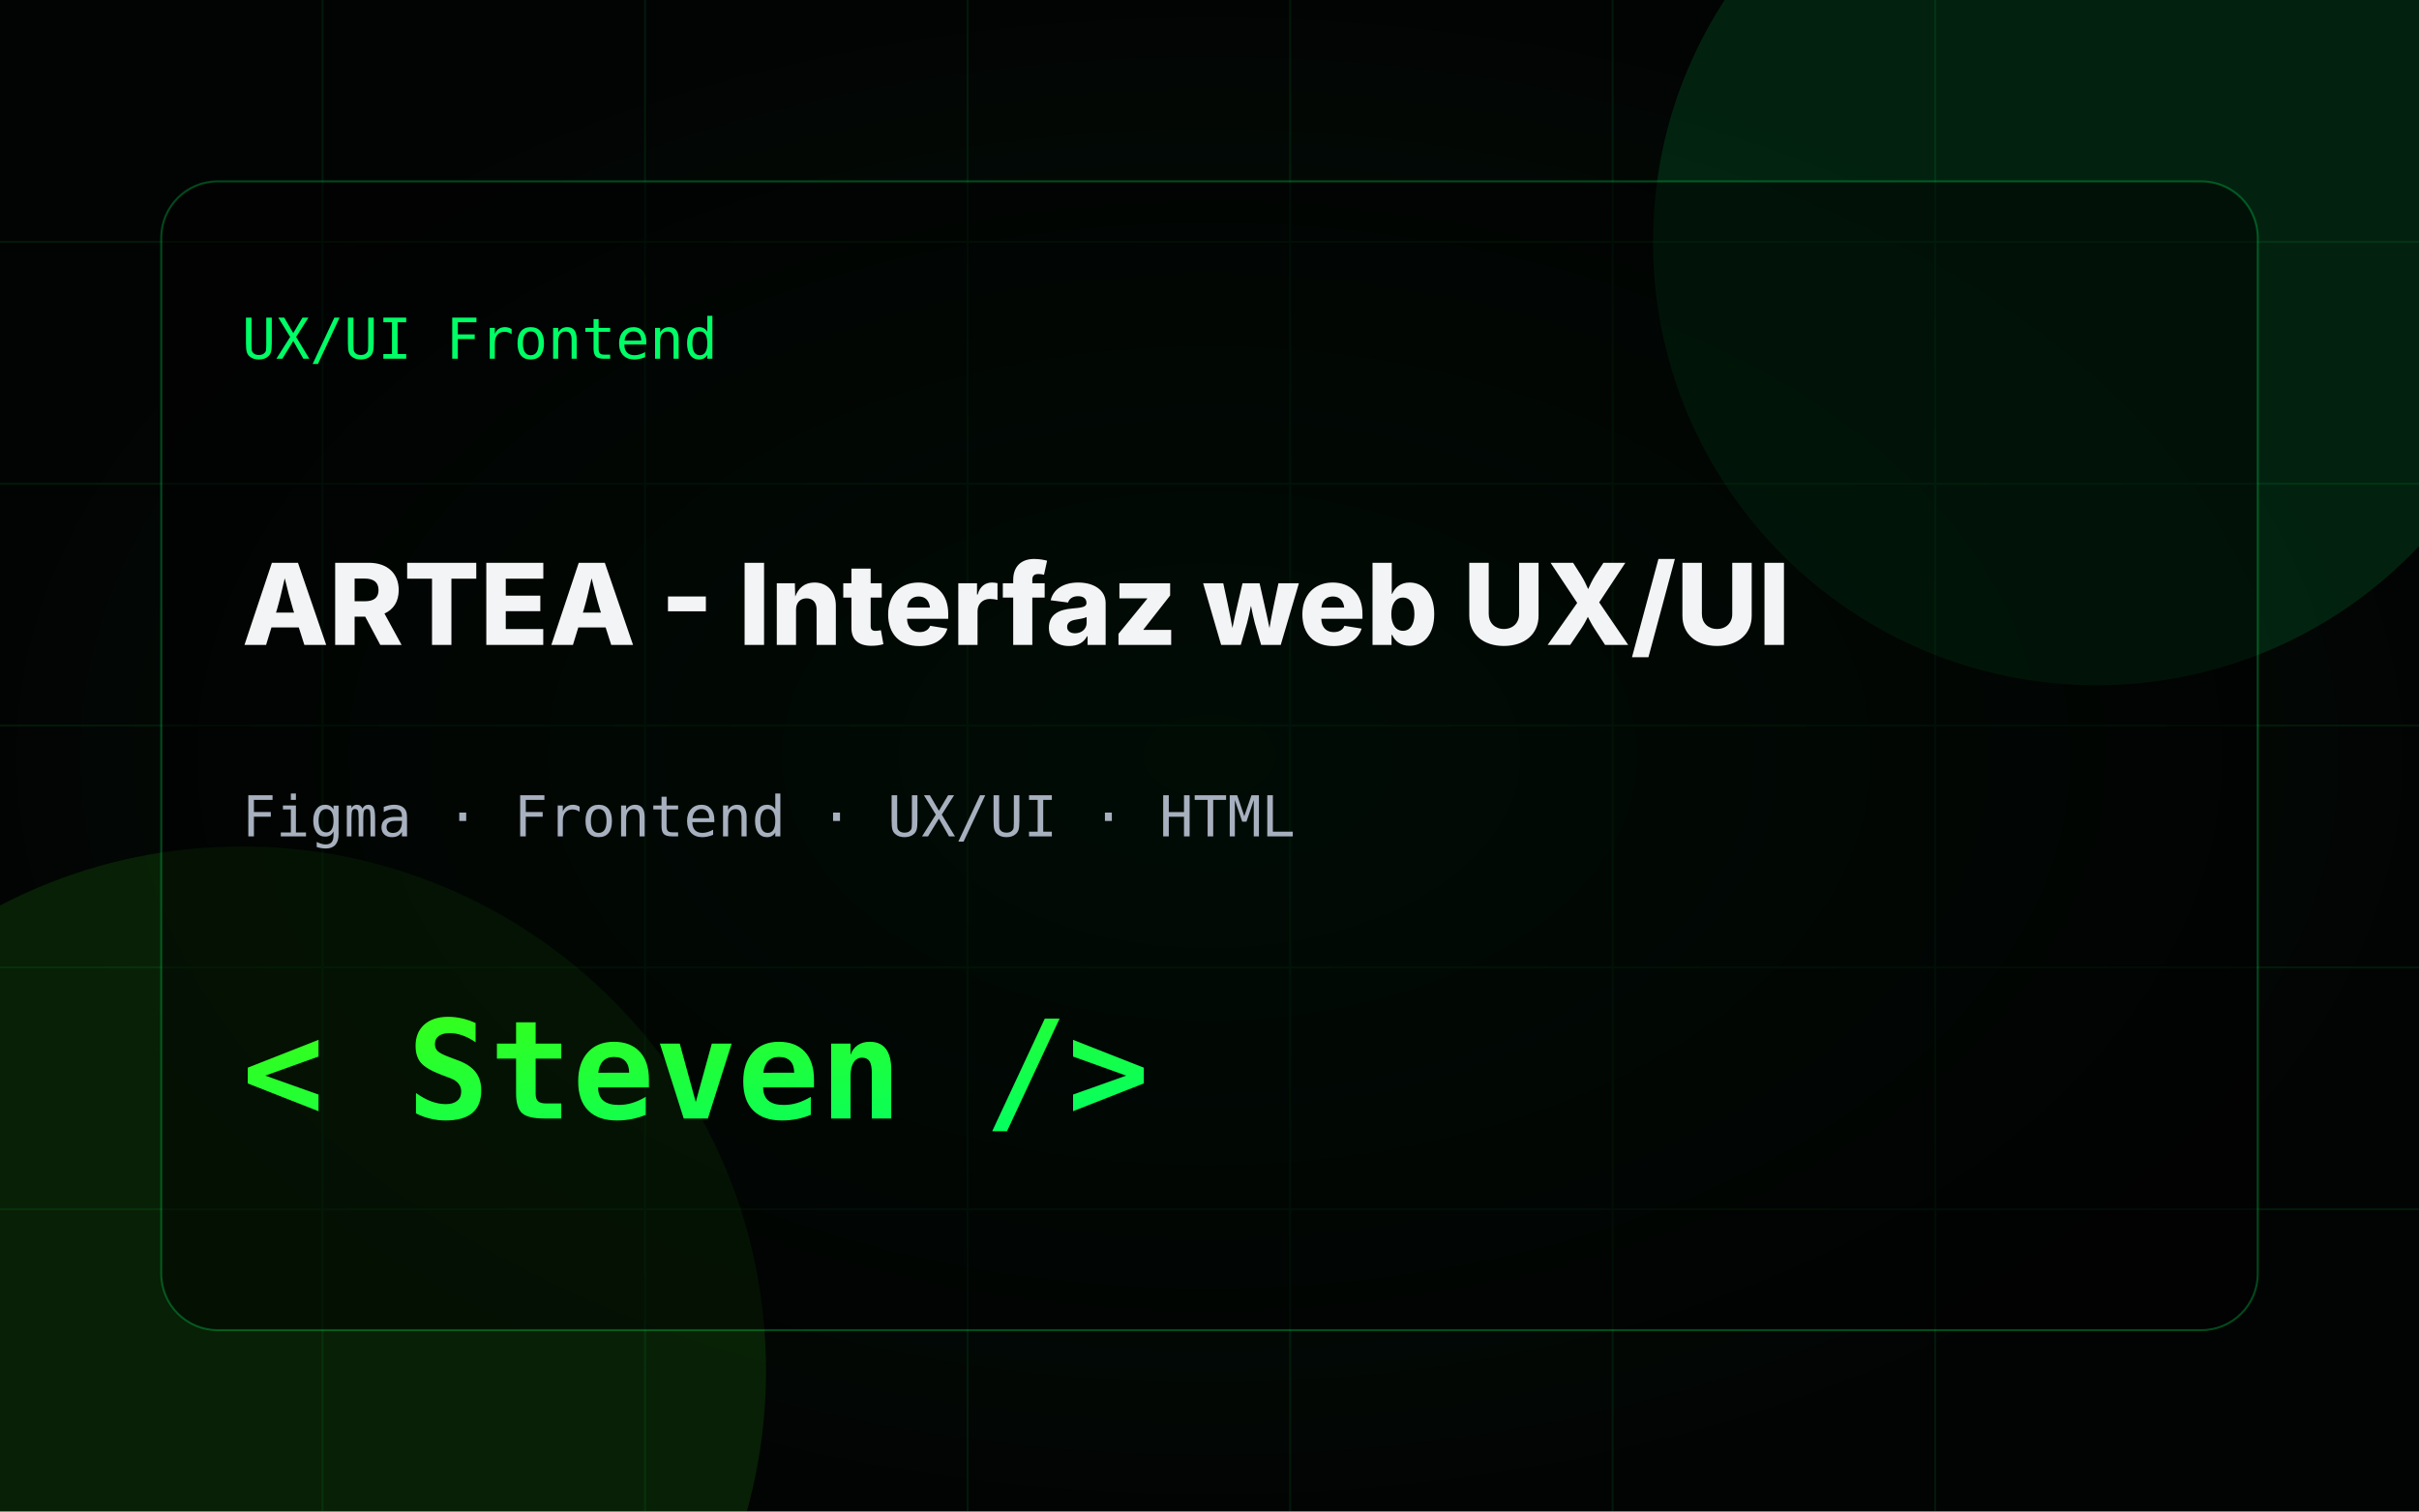
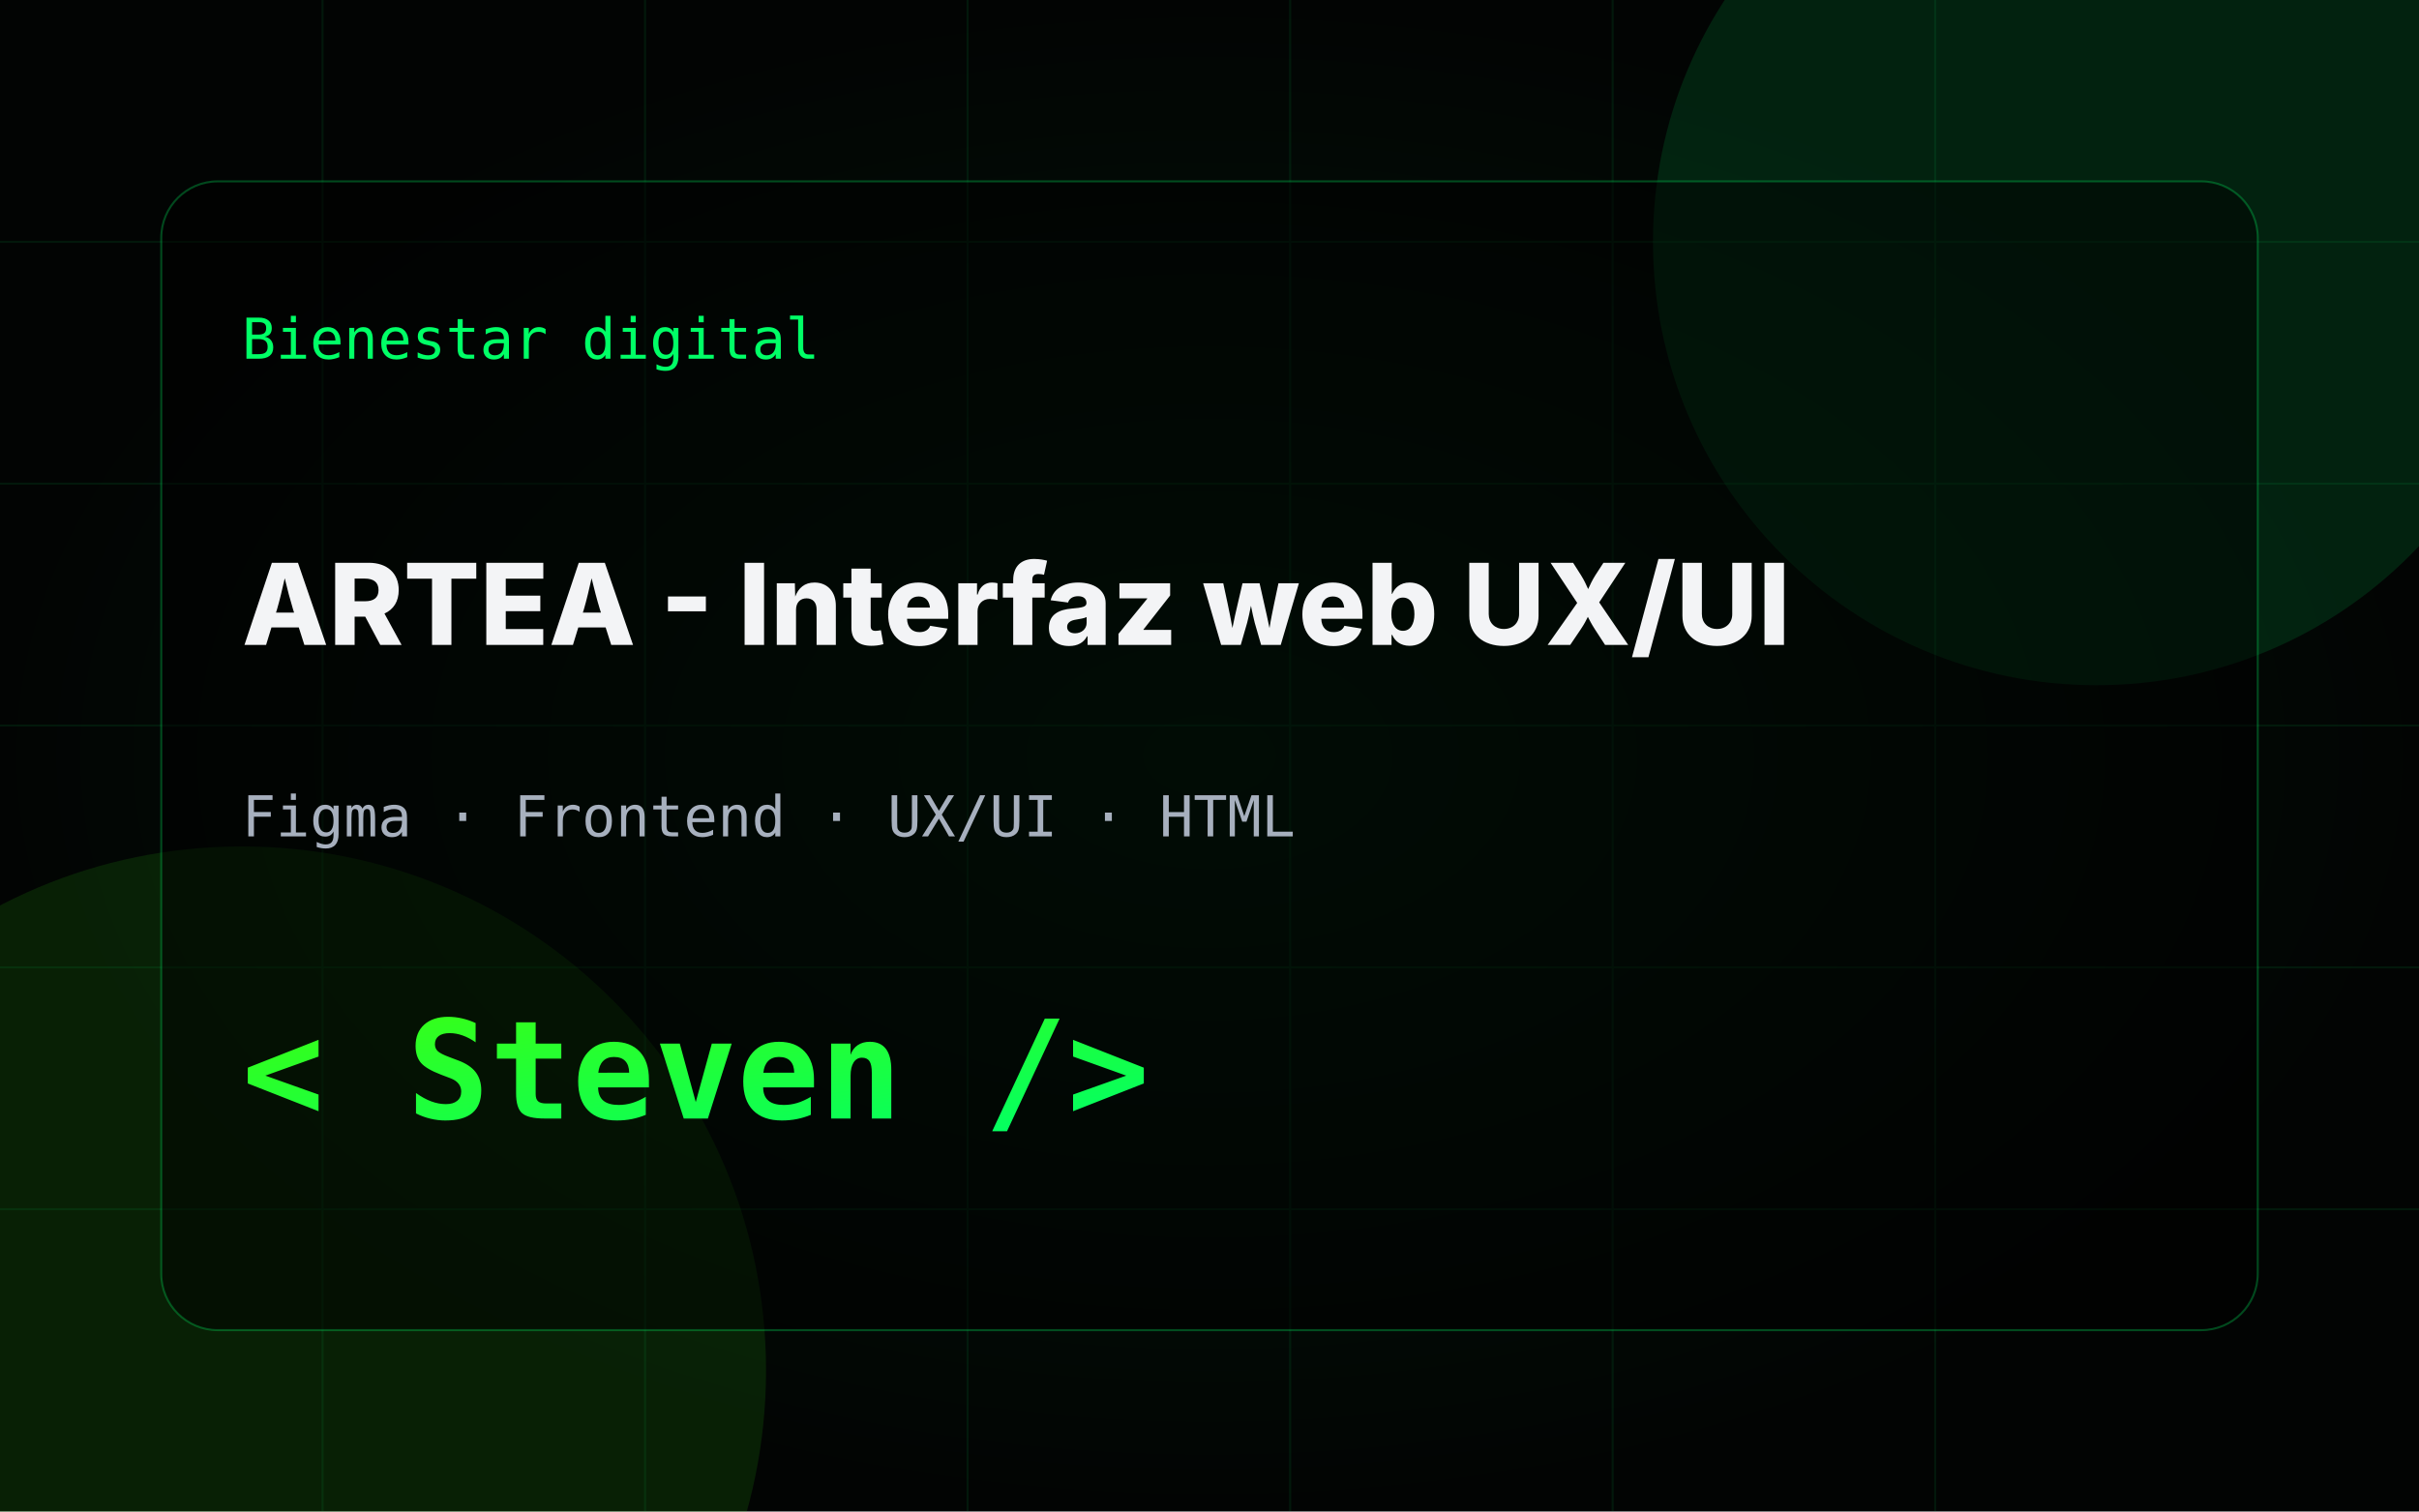
<svg xmlns="http://www.w3.org/2000/svg" width="1200" height="750" viewBox="0 0 1200 750">
  <defs>
    <linearGradient id="g" x1="0" x2="1" y1="0" y2="1">
      <stop stop-color="#39FF14" />
      <stop offset="1" stop-color="#00FF66" />
    </linearGradient>
    <radialGradient id="glow" cx="50%" cy="50%" r="50%">
      <stop stop-color="#00FF66" stop-opacity="0.45" />
      <stop offset="1" stop-color="#00FF66" stop-opacity="0" />
    </radialGradient>
  </defs>
  <rect width="1200" height="750" fill="#020403" />
  <rect width="1200" height="750" fill="url(#glow)" opacity="0.18" />
  <circle cx="1040" cy="120" r="220" fill="#00FF66" opacity="0.12" />
  <circle cx="120" cy="680" r="260" fill="#39FF14" opacity="0.11" />
  <path d="M0 120 H1200 M0 240 H1200 M0 360 H1200 M0 480 H1200 M0 600 H1200 M160 0 V750 M320 0 V750 M480 0 V750 M640 0 V750 M800 0 V750 M960 0 V750" stroke="#00FF66" opacity="0.08" />
  <rect x="80" y="90" width="1040" height="570" rx="28" fill="rgba(0,0,0,0.50)" stroke="#00FF66" stroke-opacity="0.28" />
-   <text x="120" y="178" fill="#00FF66" font-family="JetBrains Mono, Consolas, monospace" font-size="28">UX/UI Frontend</text>
+   <text x="120" y="178" fill="#00FF66" font-family="JetBrains Mono, Consolas, monospace" font-size="28">Bienestar digital</text>
  <text x="120" y="320" fill="#F3F4F6" font-family="Inter, Arial, sans-serif" font-size="56" font-weight="800">ARTEA - Interfaz web UX/UI</text>
  <text x="120" y="415" fill="#A7B0BE" font-family="JetBrains Mono, Consolas, monospace" font-size="28">Figma · Frontend · UX/UI · HTML</text>
  <text x="120" y="555" fill="url(#g)" font-family="JetBrains Mono, Consolas, monospace" font-size="68" font-weight="800">&lt; Steven /&gt;</text>
</svg>
